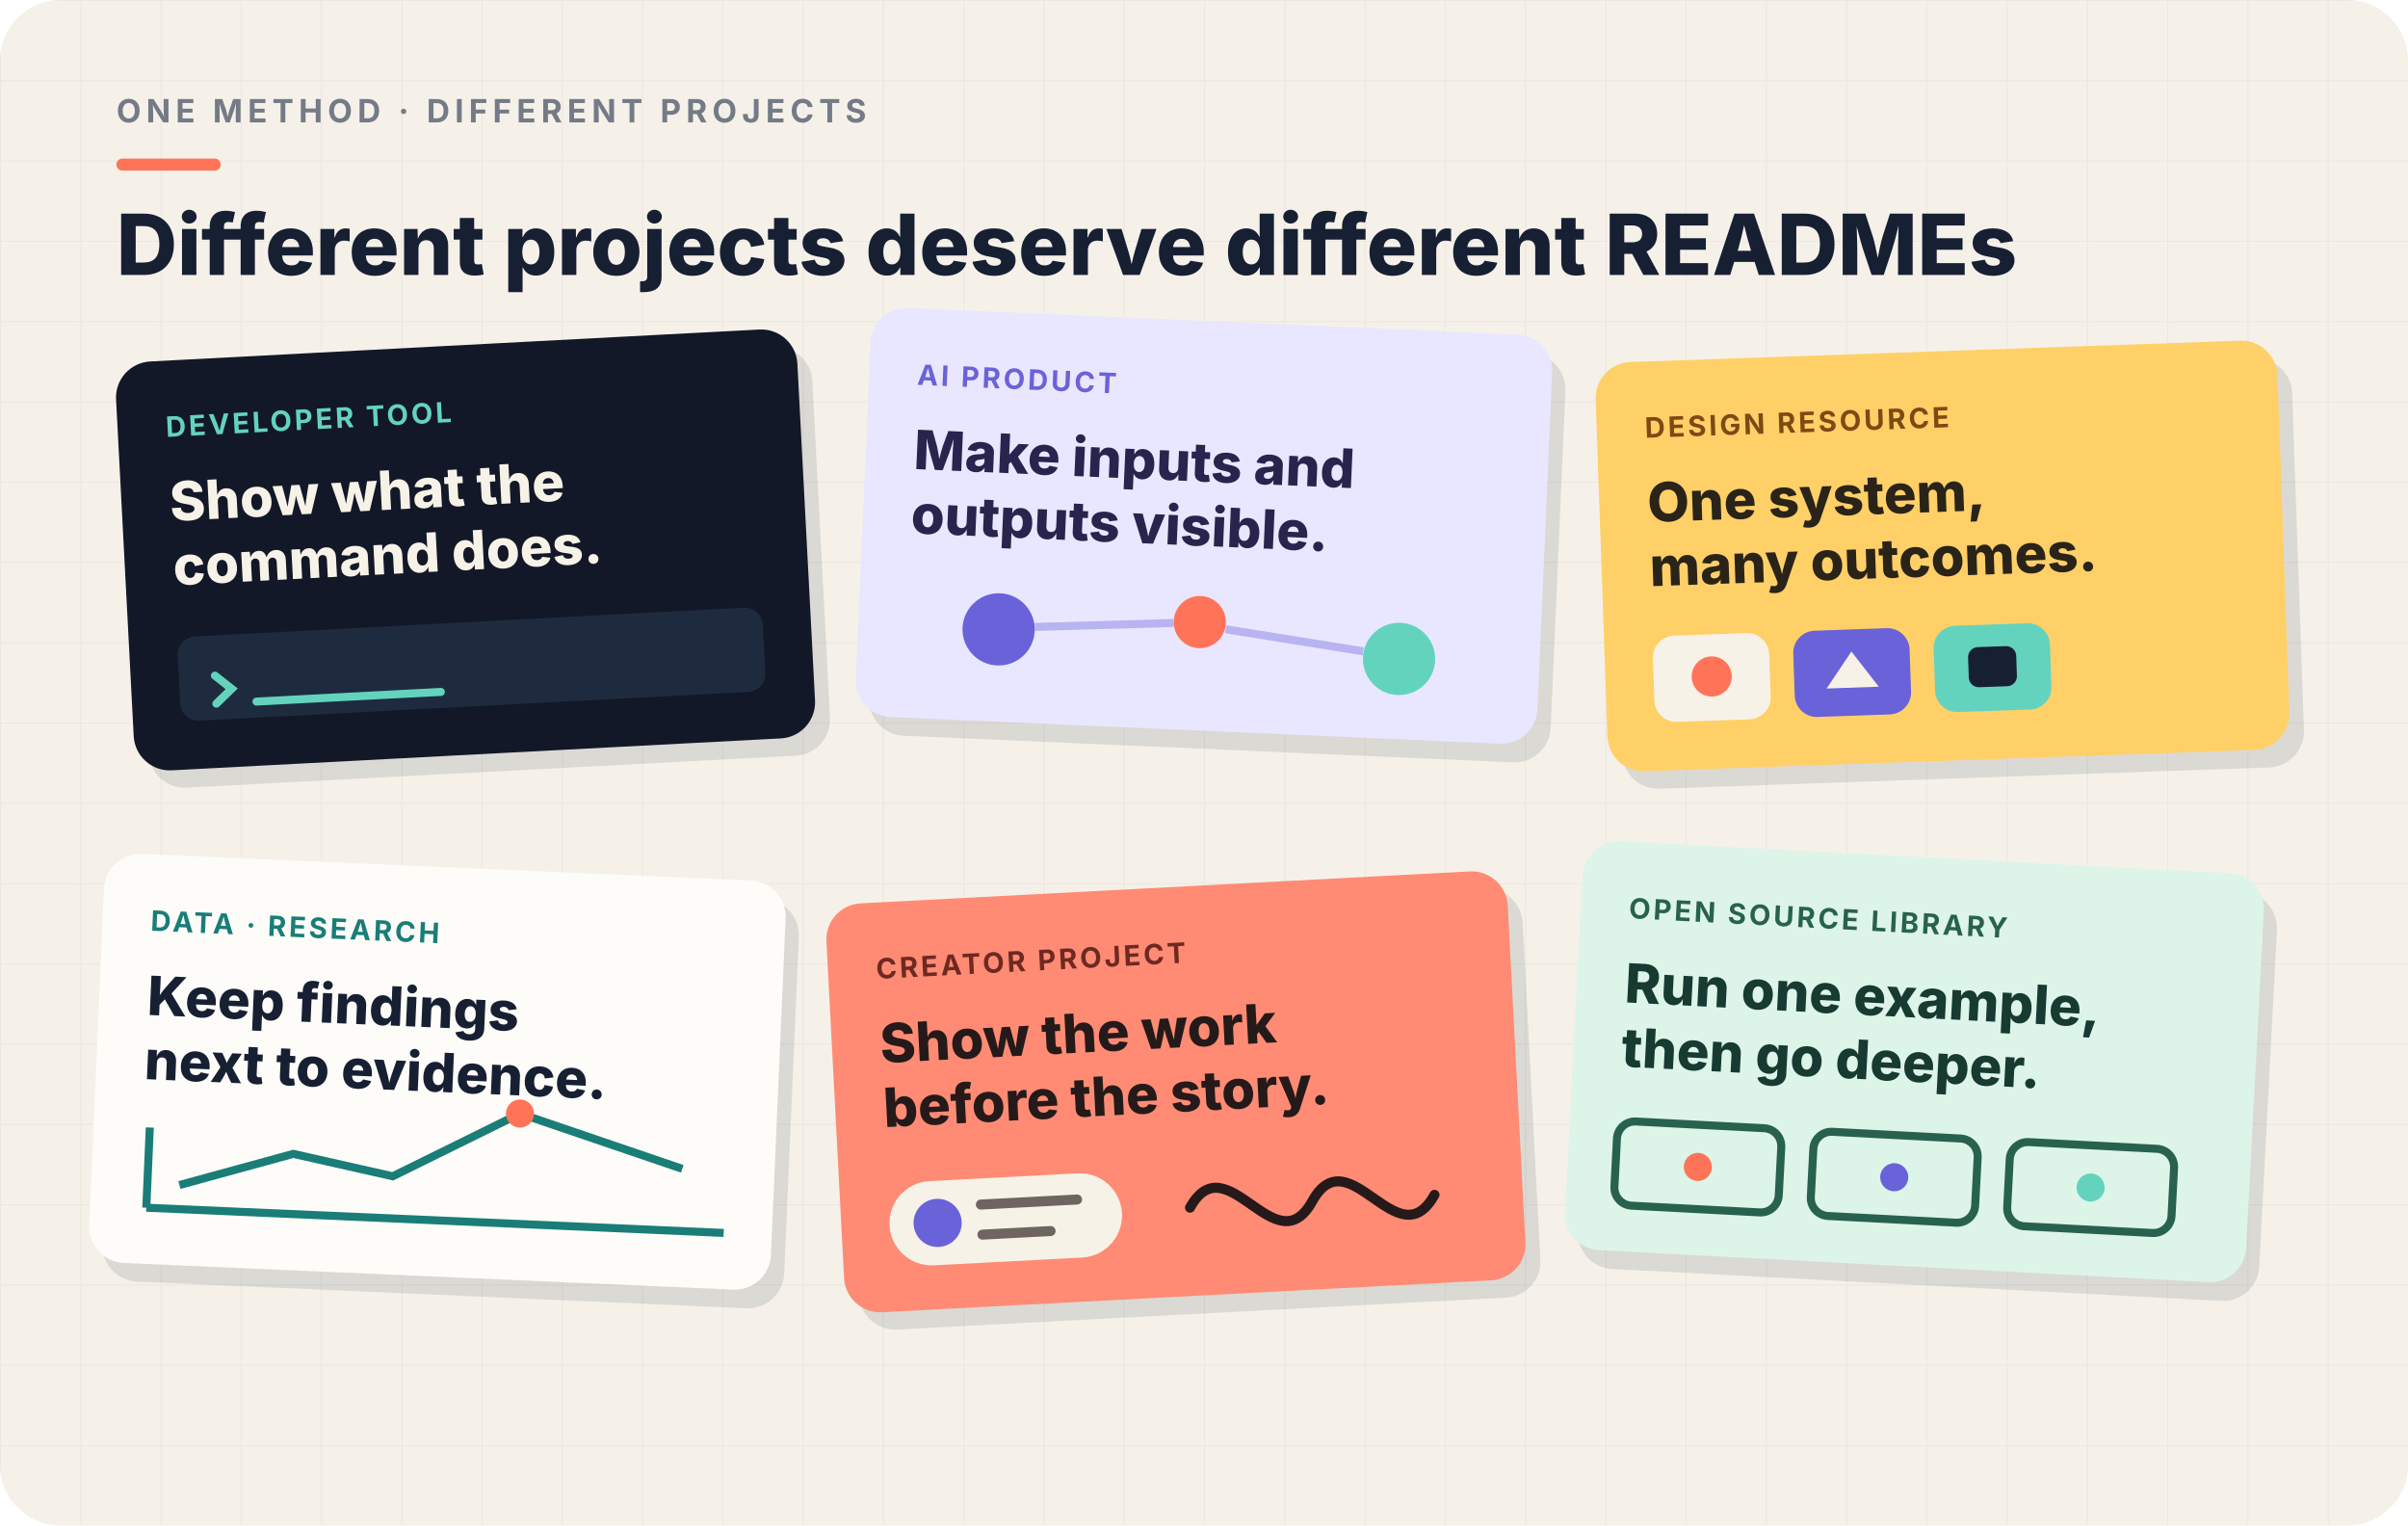
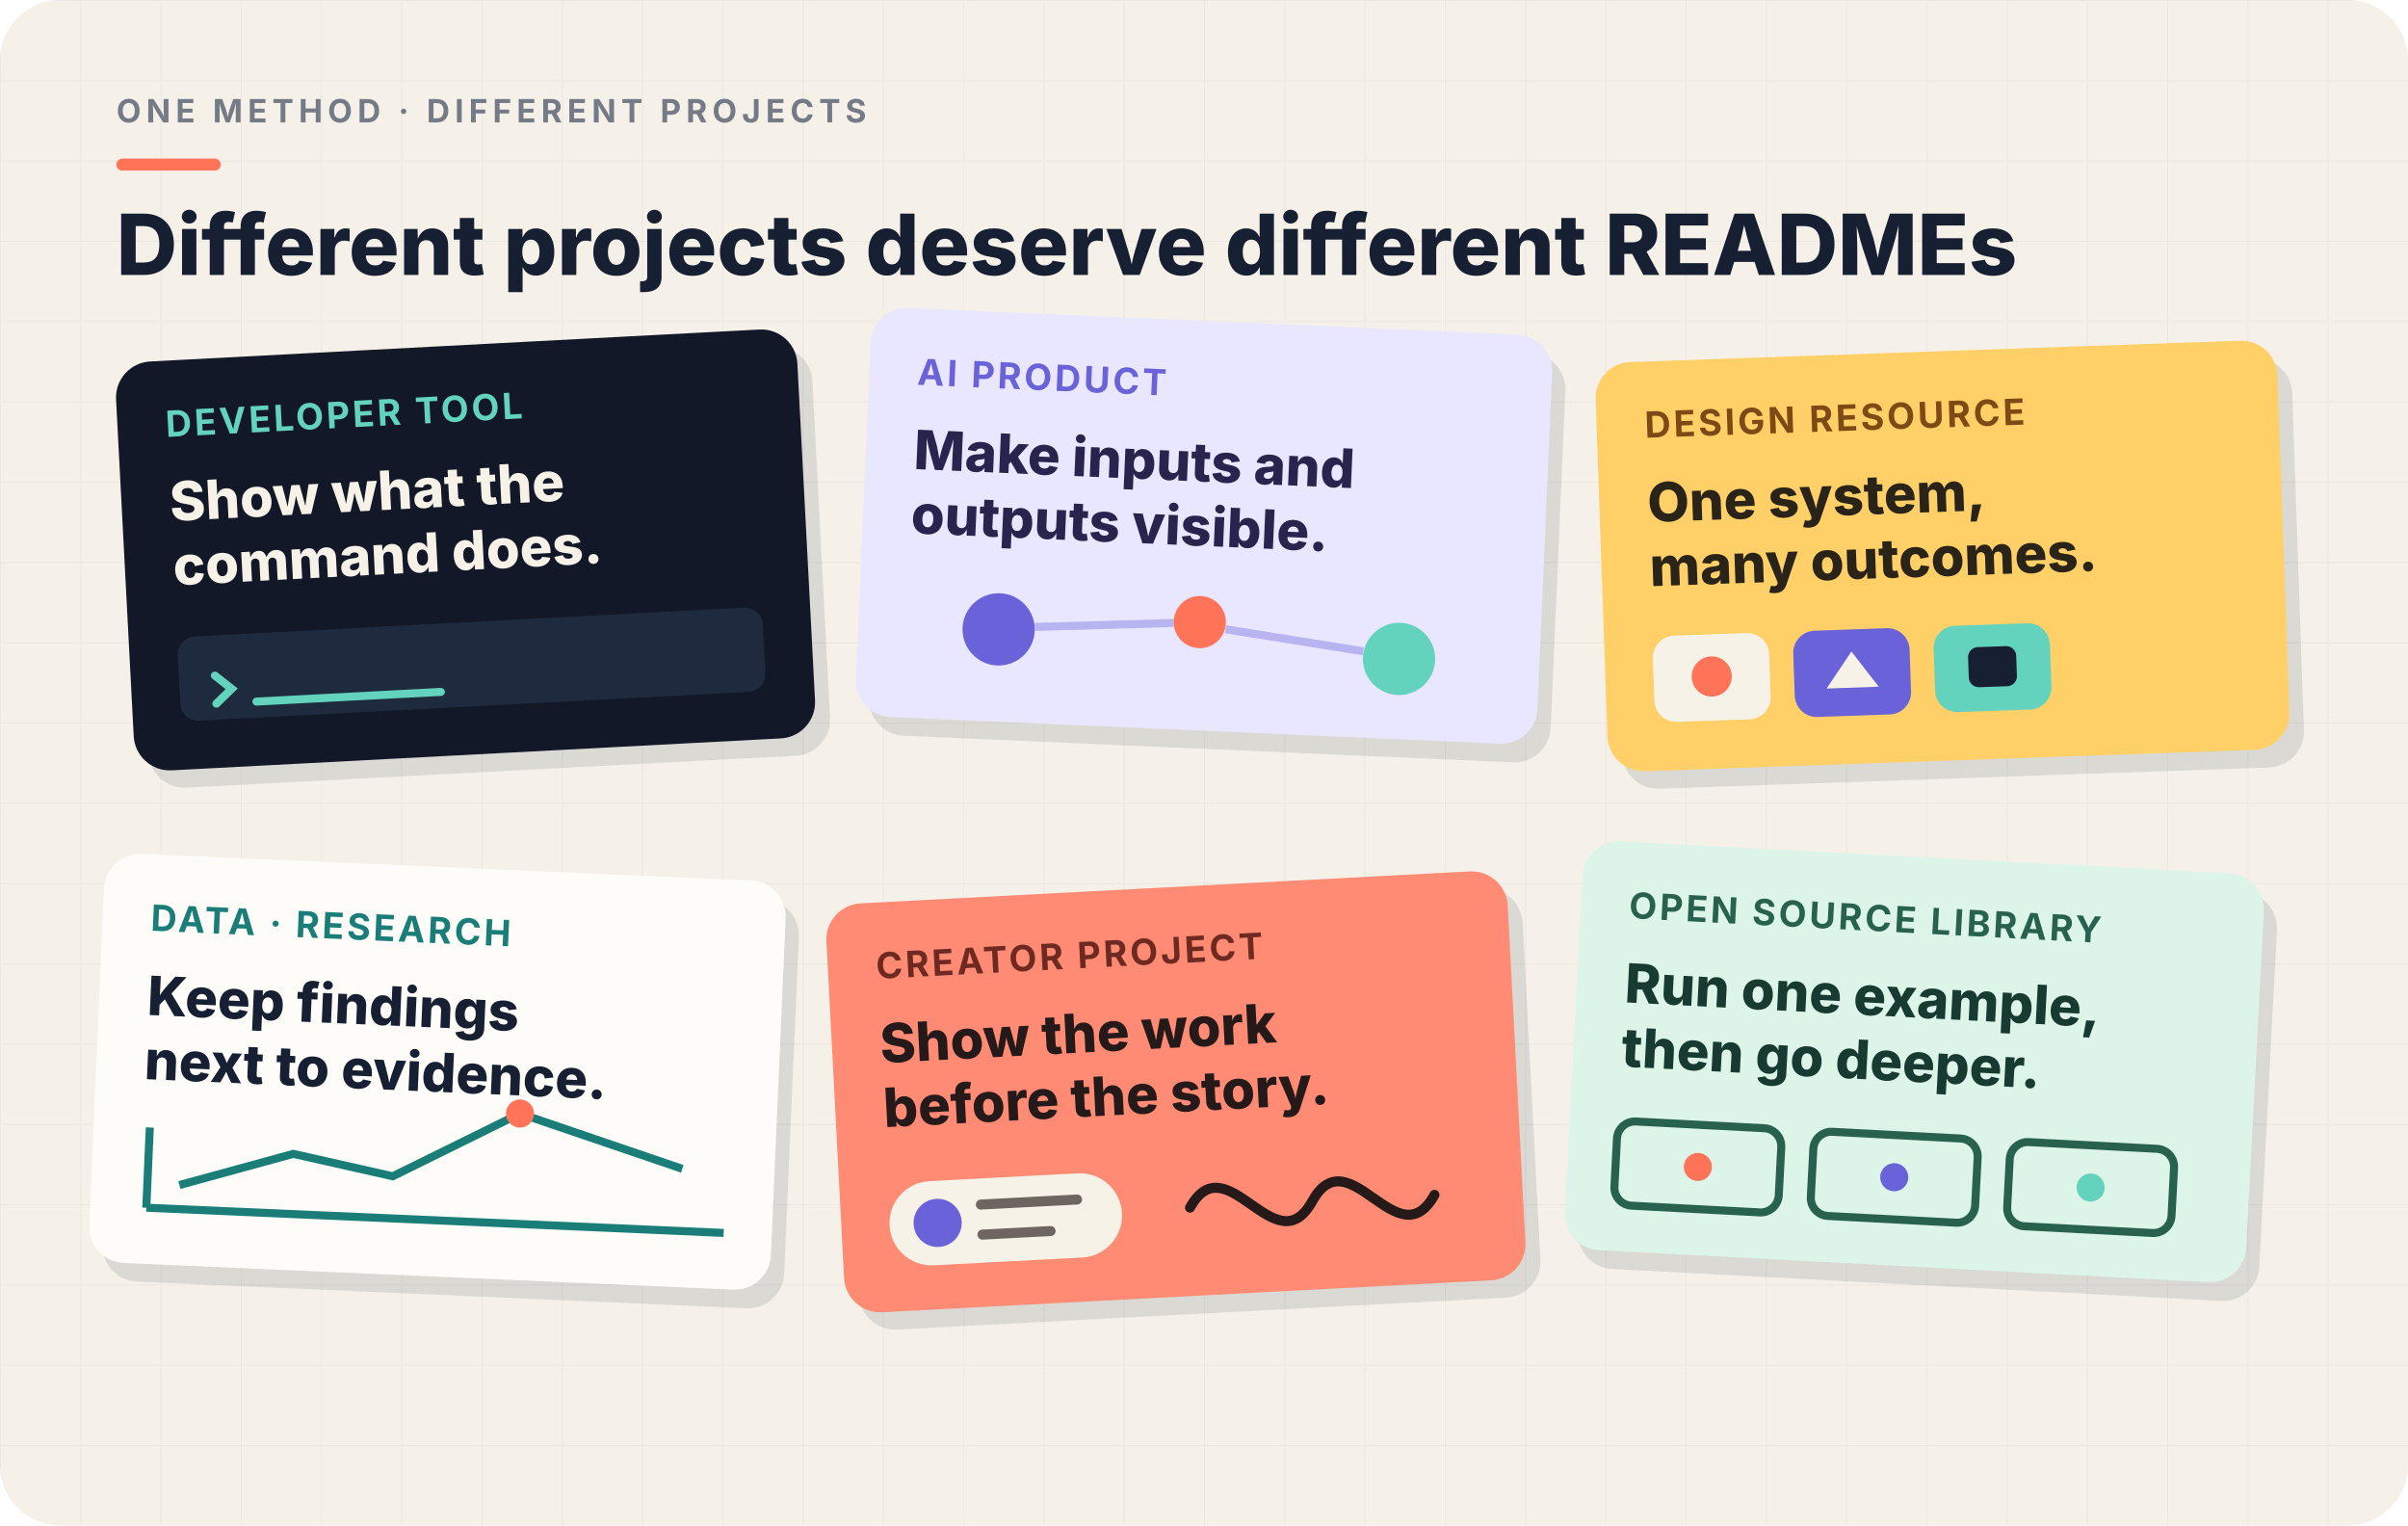
<svg xmlns="http://www.w3.org/2000/svg" width="1200" height="760" viewBox="0 0 1200 760" role="img" aria-labelledby="title desc">
  <defs>
    <pattern id="grid" width="40" height="40" patternUnits="userSpaceOnUse">
      <path d="M40 0H0V40" fill="none" stroke="#172033" stroke-opacity=".045" />
    </pattern>
  </defs>
  <rect width="1200" height="760" rx="30" fill="#F5F1E9" />
  <rect width="1200" height="760" rx="30" fill="url(#grid)" />
  <g transform="translate(58 45)" font-family="-apple-system,BlinkMacSystemFont,'Segoe UI',sans-serif">
    <text x="0" y="16" fill="#747B86" font-size="16" font-weight="720" letter-spacing="2.5">ONE METHOD · DIFFERENT PROJECTS</text>
    <rect x="0" y="34" width="52" height="6" rx="3" fill="#FF7458" />
    <text x="0" y="92" fill="#172033" font-size="42" font-weight="780">Different projects deserve different READMEs</text>
  </g>
  <g font-family="-apple-system,BlinkMacSystemFont,'Segoe UI',sans-serif">
    <g transform="translate(62 172) rotate(-3 170 102)">
      <rect x="7" y="9" width="340" height="204" rx="18" fill="#172033" opacity=".12" />
      <rect width="340" height="204" rx="18" fill="#121827" />
-       <text x="24" y="38" fill="#63D3BE" font-size="14" font-weight="750" letter-spacing="1.4">DEVELOPER TOOL</text>
+       <text x="24" y="38" fill="#63D3BE" font-size="18" font-weight="750" letter-spacing="1.4">DEVELOPER TOOL</text>
      <text x="24" y="80" fill="#F7F2E8" font-size="27" font-weight="760">Show what the</text>
      <text x="24" y="112" fill="#F7F2E8" font-size="27" font-weight="760">command does.</text>
      <rect x="24" y="138" width="292" height="42" rx="9" fill="#1E2B3E" />
      <path d="M42 158l8 7-8 7M62 172h92" fill="none" stroke="#63D3BE" stroke-width="4" stroke-linecap="round" />
    </g>
    <g transform="translate(430 160) rotate(2.5 170 102)">
      <rect x="7" y="9" width="340" height="204" rx="18" fill="#172033" opacity=".12" />
      <rect width="340" height="204" rx="18" fill="#E9E6FF" />
-       <text x="24" y="38" fill="#6A62D9" font-size="14" font-weight="750" letter-spacing="1.4">AI PRODUCT</text>
+       <text x="24" y="38" fill="#6A62D9" font-size="18" font-weight="750" letter-spacing="1.4">AI PRODUCT</text>
      <text x="24" y="80" fill="#28244D" font-size="27" font-weight="760">Make inputs and</text>
      <text x="24" y="112" fill="#28244D" font-size="27" font-weight="760">outputs visible.</text>
      <circle cx="70" cy="158" r="18" fill="#6A62D9" />
      <circle cx="170" cy="150" r="13" fill="#FF7458" />
      <circle cx="270" cy="164" r="18" fill="#63D3BE" />
      <path d="M88 156l69-5M183 153l69 8" stroke="#6A62D9" stroke-width="4" opacity=".38" />
    </g>
    <g transform="translate(798 175) rotate(-2 170 102)">
      <rect x="7" y="9" width="340" height="204" rx="18" fill="#172033" opacity=".12" />
      <rect width="340" height="204" rx="18" fill="#FFD067" />
-       <text x="24" y="38" fill="#7D4A15" font-size="14" font-weight="750" letter-spacing="1.4">DESIGN RESOURCE</text>
+       <text x="24" y="38" fill="#7D4A15" font-size="18" font-weight="750" letter-spacing="1.4">DESIGN RESOURCE</text>
      <text x="24" y="80" fill="#2A2318" font-size="27" font-weight="760">One system,</text>
      <text x="24" y="112" fill="#2A2318" font-size="27" font-weight="760">many outcomes.</text>
      <rect x="24" y="137" width="58" height="43" rx="11" fill="#F7F2E8" />
      <circle cx="53" cy="158" r="10" fill="#FF7458" />
      <rect x="94" y="137" width="58" height="43" rx="11" fill="#6A62D9" />
      <path d="M110 166l13-18 13 18z" fill="#F7F2E8" />
      <rect x="164" y="137" width="58" height="43" rx="11" fill="#63D3BE" />
      <rect x="181" y="148" width="24" height="20" rx="5" fill="#172033" />
    </g>
    <g transform="translate(48 432) rotate(2.5 170 102)">
      <rect x="7" y="9" width="340" height="204" rx="18" fill="#172033" opacity=".12" />
      <rect width="340" height="204" rx="18" fill="#FDFCF8" />
-       <text x="24" y="38" fill="#1A7D78" font-size="14" font-weight="750" letter-spacing="1.4">DATA · RESEARCH</text>
+       <text x="24" y="38" fill="#1A7D78" font-size="18" font-weight="750" letter-spacing="1.4">DATA · RESEARCH</text>
      <text x="24" y="80" fill="#172033" font-size="27" font-weight="760">Keep findings</text>
      <text x="24" y="112" fill="#172033" font-size="27" font-weight="760">next to evidence.</text>
      <path d="M28 176V136M28 176h288M44 164l56-18 50 9 62-34 82 24" fill="none" stroke="#1A7D78" stroke-width="4" />
      <circle cx="212" cy="121" r="7" fill="#FF7458" />
    </g>
    <g transform="translate(416 442) rotate(-3 170 102)">
      <rect x="7" y="9" width="340" height="204" rx="18" fill="#172033" opacity=".12" />
      <rect width="340" height="204" rx="18" fill="#FF8B74" />
-       <text x="24" y="38" fill="#6E2921" font-size="14" font-weight="750" letter-spacing="1.4">CREATOR PROJECT</text>
+       <text x="24" y="38" fill="#6E2921" font-size="18" font-weight="750" letter-spacing="1.4">CREATOR PROJECT</text>
      <text x="24" y="80" fill="#251A19" font-size="27" font-weight="760">Show the work</text>
      <text x="24" y="112" fill="#251A19" font-size="27" font-weight="760">before the story.</text>
      <rect x="24" y="140" width="116" height="42" rx="21" fill="#F7F2E8" />
      <circle cx="48" cy="161" r="12" fill="#6A62D9" />
      <path d="M70 153h48M70 168h34" stroke="#251A19" stroke-width="5" stroke-linecap="round" opacity=".65" />
      <path d="M174 160c20-32 41 32 61 0s41 32 61 0" fill="none" stroke="#251A19" stroke-width="5" stroke-linecap="round" />
    </g>
    <g transform="translate(784 427) rotate(3 170 102)">
      <rect x="7" y="9" width="340" height="204" rx="18" fill="#172033" opacity=".12" />
      <rect width="340" height="204" rx="18" fill="#DDF4E9" />
-       <text x="24" y="38" fill="#28624F" font-size="14" font-weight="750" letter-spacing="1.4">OPEN SOURCE LIBRARY</text>
+       <text x="24" y="38" fill="#28624F" font-size="18" font-weight="750" letter-spacing="1.4">OPEN SOURCE LIBRARY</text>
      <text x="24" y="80" fill="#173A31" font-size="27" font-weight="760">Run one example,</text>
      <text x="24" y="112" fill="#173A31" font-size="27" font-weight="760">then go deeper.</text>
      <g transform="translate(24 139)" fill="none" stroke="#28624F" stroke-width="4">
        <rect width="82" height="42" rx="9" />
        <rect x="98" width="82" height="42" rx="9" />
        <rect x="196" width="82" height="42" rx="9" />
      </g>
      <circle cx="65" cy="160" r="7" fill="#FF7458" />
      <circle cx="163" cy="160" r="7" fill="#6A62D9" />
      <circle cx="261" cy="160" r="7" fill="#63D3BE" />
    </g>
  </g>
</svg>
